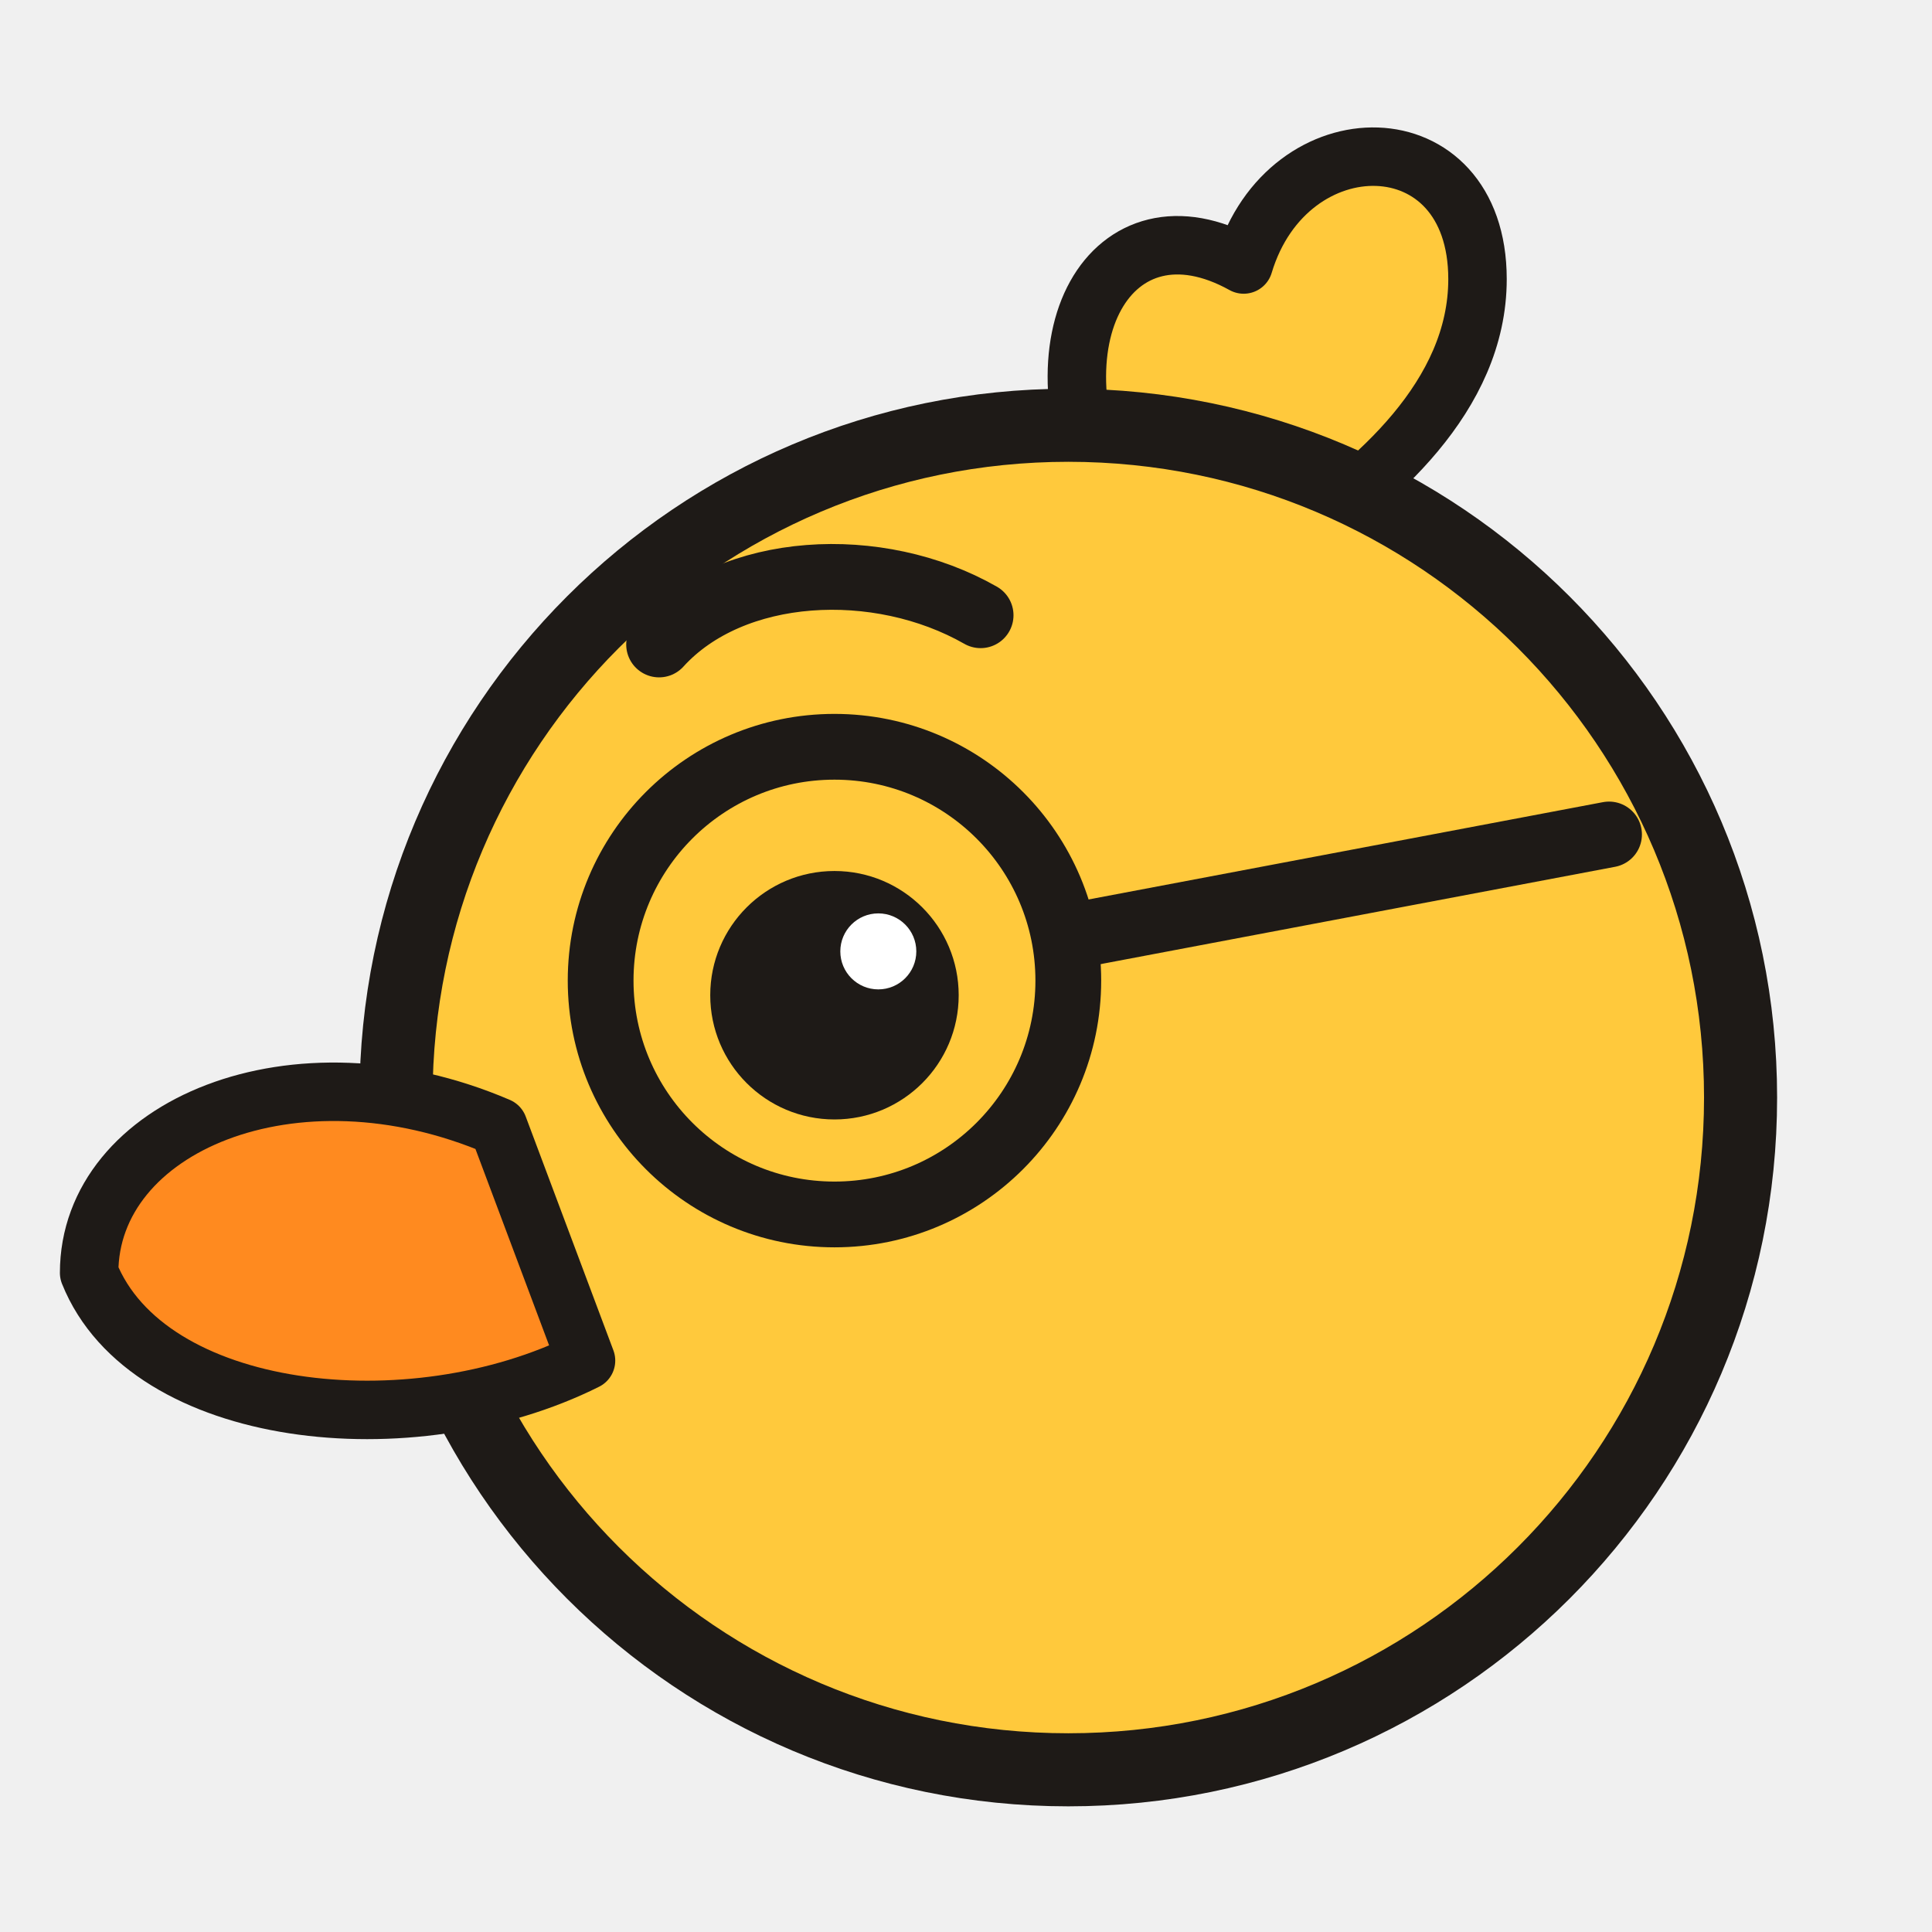
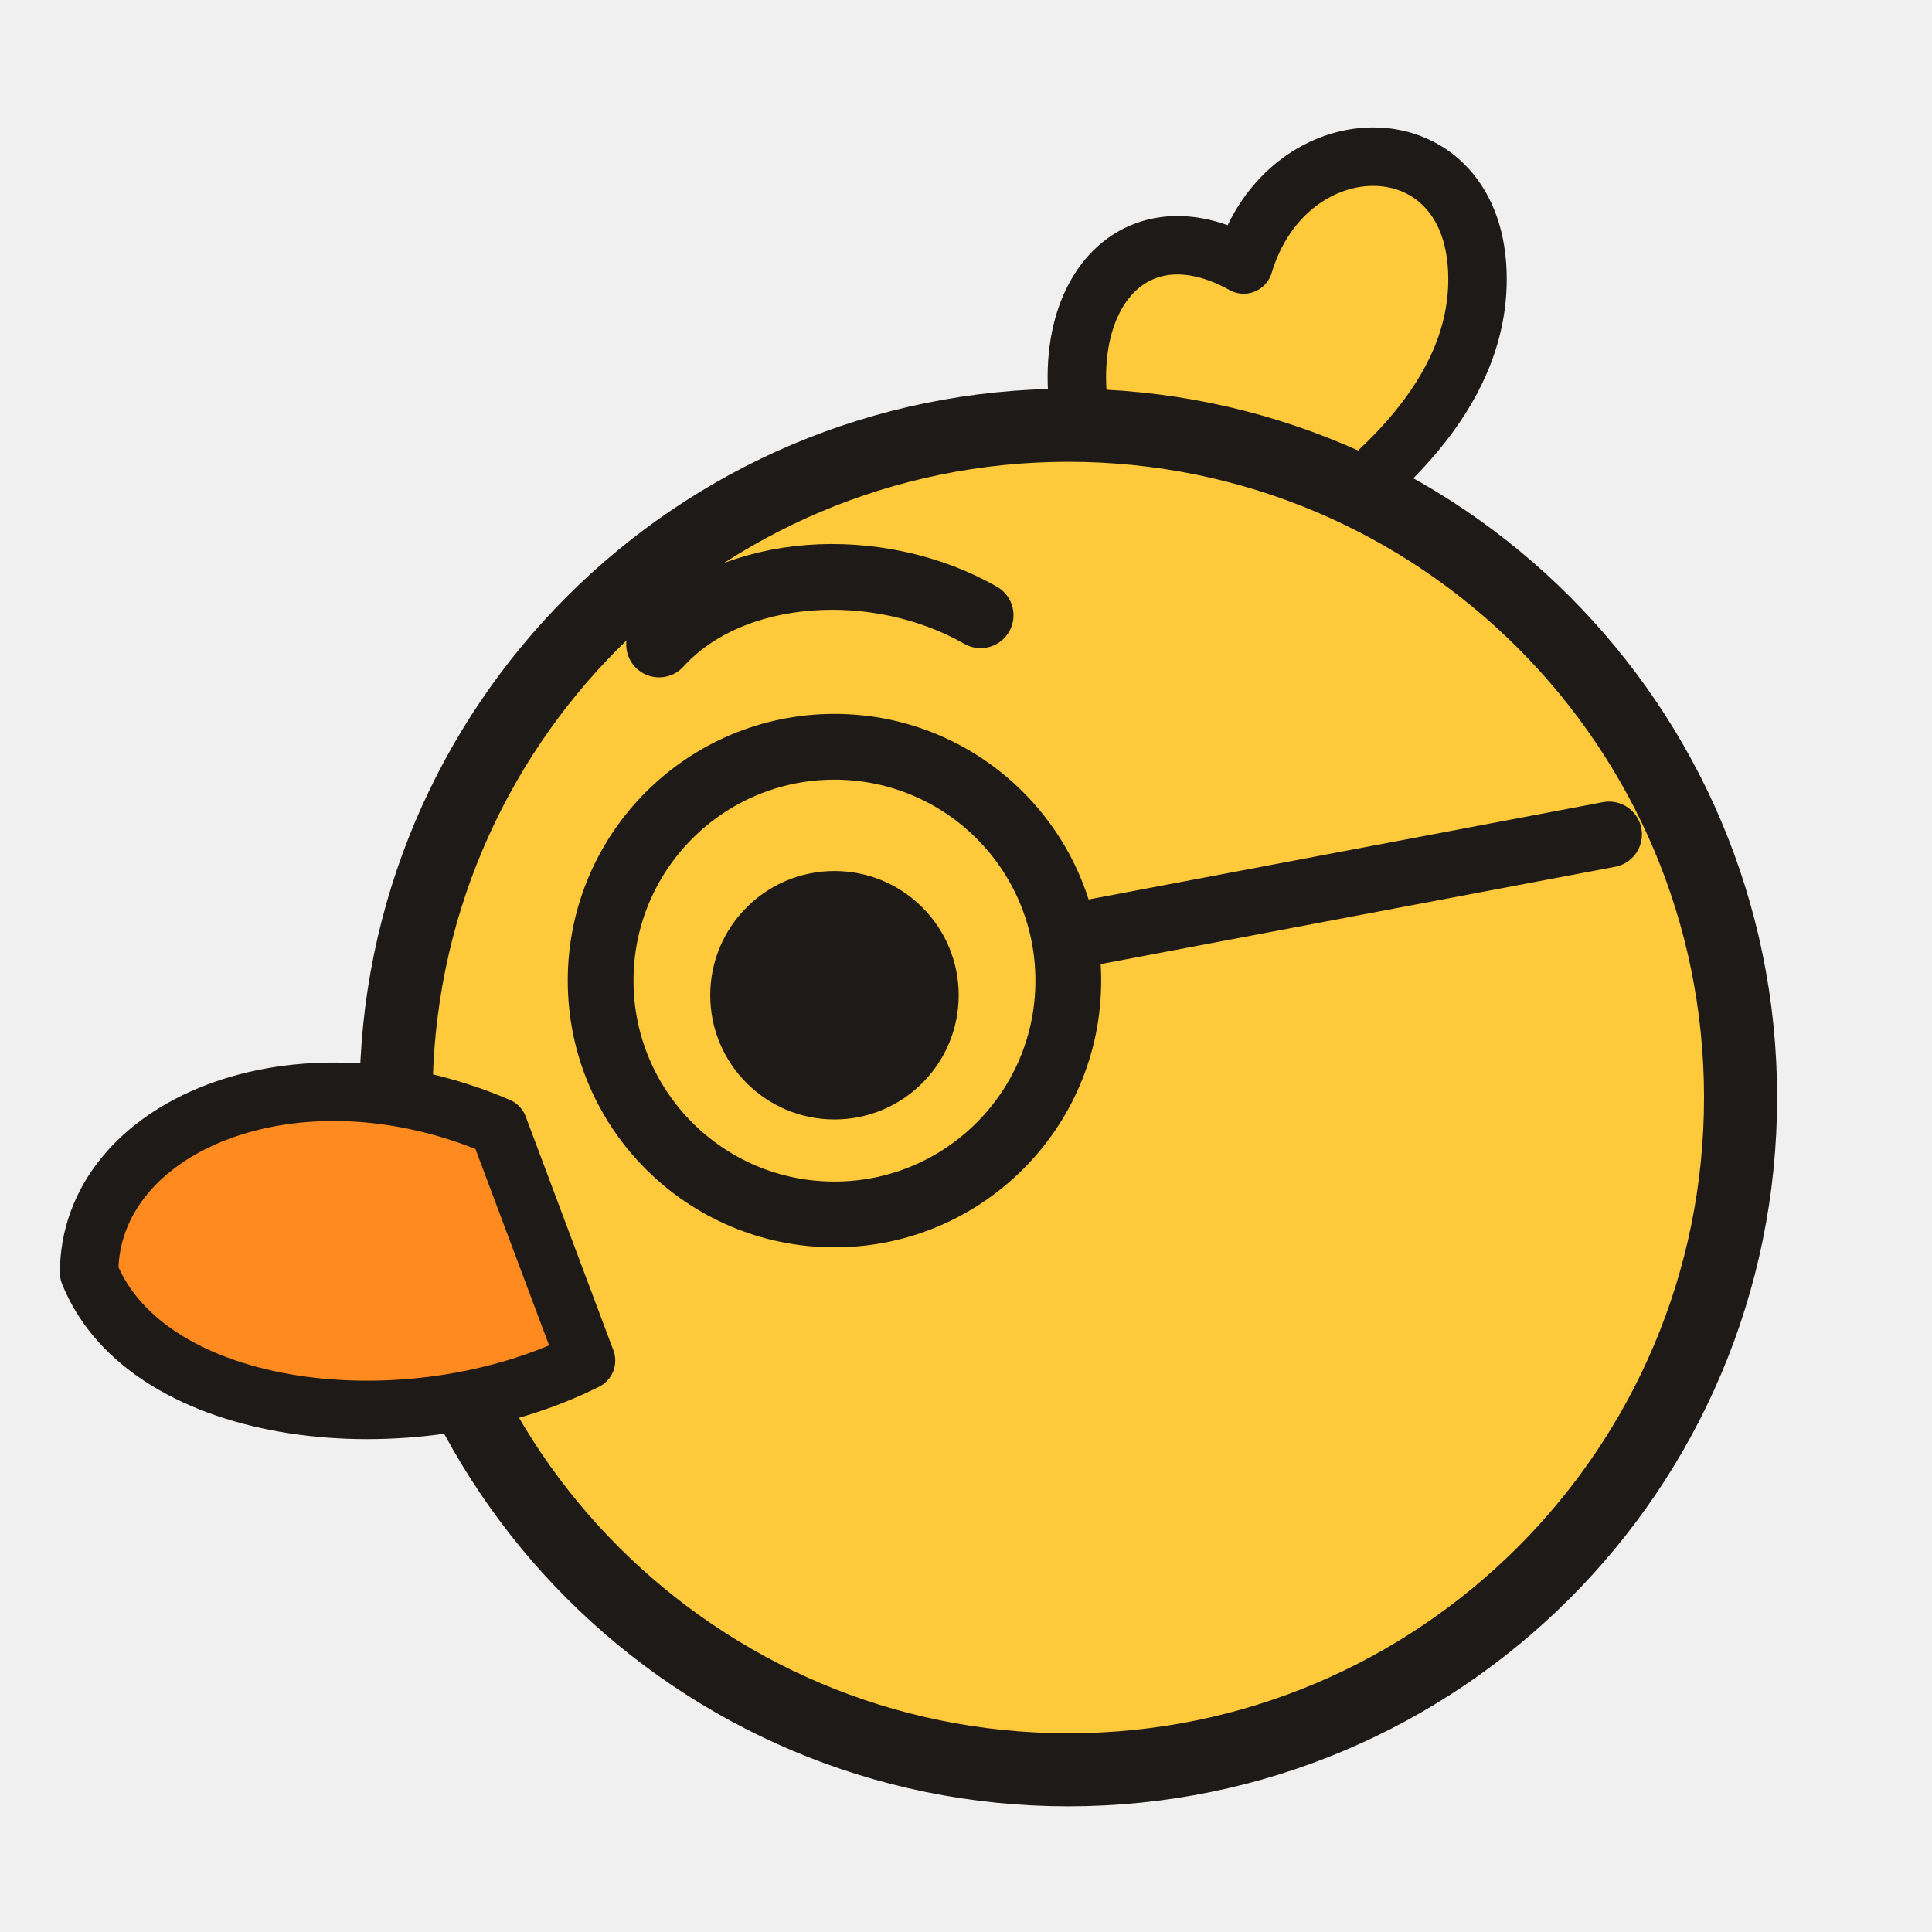
<svg xmlns="http://www.w3.org/2000/svg" viewBox="0 0 64 64">
  <svg x="0" y="1.500" width="64" height="61" viewBox="512 140 132 126">
    <path d="M588 172 C582 160 588 150 597 155 C600 145 613 145 613 156 C613 164 606 170 600 174 Z" fill="#FFC93C" stroke="#1E1A17" stroke-width="4" stroke-linejoin="round" />
    <circle cx="585" cy="212" r="46" fill="#FFC93C" stroke="#1E1A17" stroke-width="5" />
    <path d="M546 214 C532 208 518 214 518 224 C522 234 540 236 552 230 Z" fill="#FF8A1F" stroke="#1E1A17" stroke-width="4" stroke-linejoin="round" />
    <circle cx="569" cy="205" r="8.5" fill="#1E1A17" />
-     <circle cx="572" cy="202" r="2.6" fill="#fff" />
    <circle cx="569" cy="204" r="16" fill="none" stroke="#1E1A17" stroke-width="4.5" />
    <path d="M557 181 C562 175.5 572 175 579 179" fill="none" stroke="#1E1A17" stroke-width="4.5" stroke-linecap="round" />
    <path d="M585 201 L622 194" stroke="#1E1A17" stroke-width="4.5" stroke-linecap="round" />
  </svg>
</svg>
